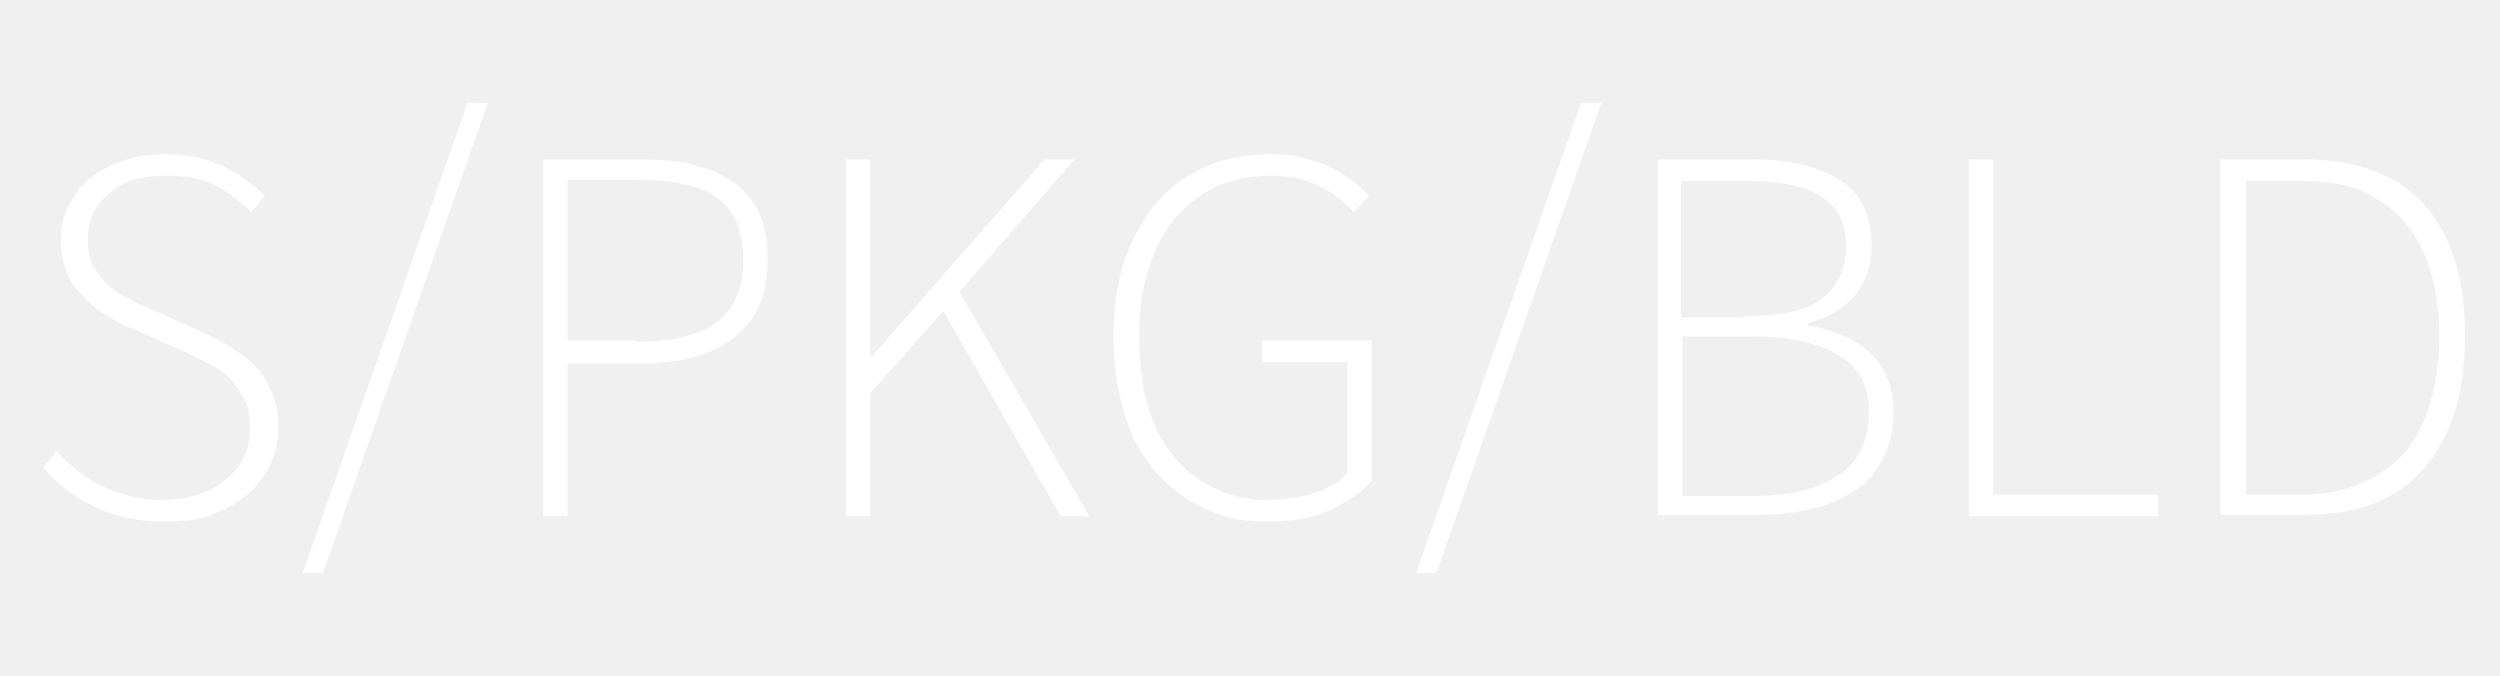
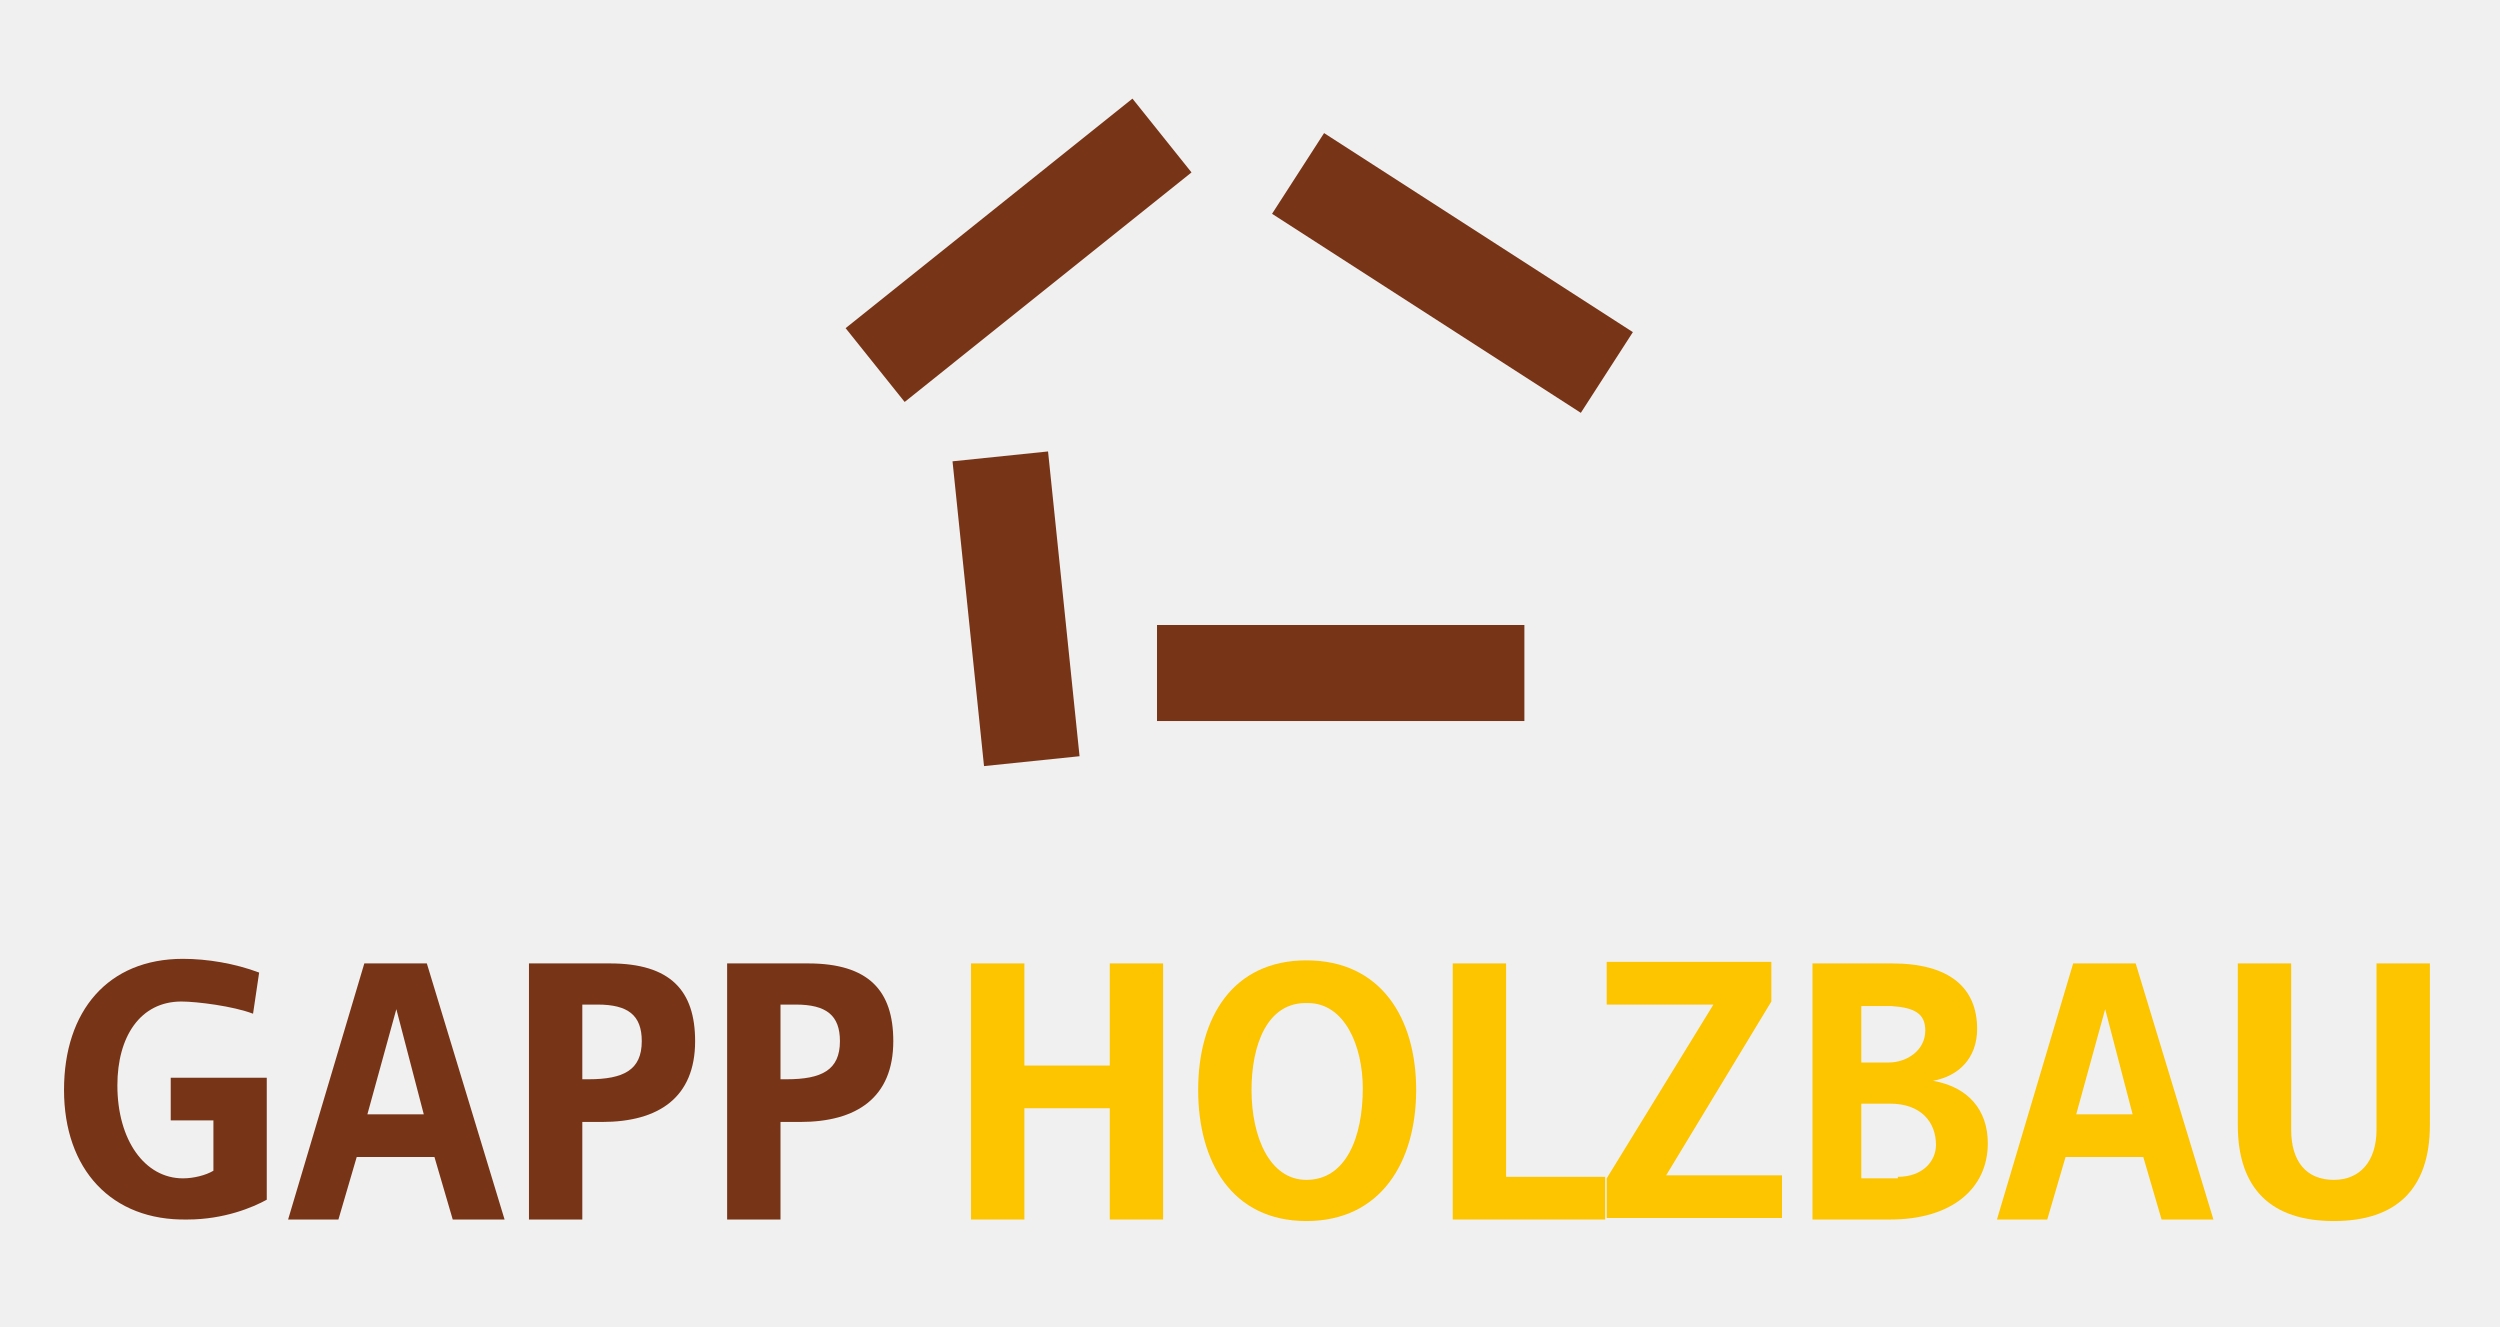
- <svg xmlns="http://www.w3.org/2000/svg" viewBox="0 0 185 50">
-   <path fill="#FFF" d="M4.2 33.4c1 1.1 2.1 2 3.4 2.6 1.3.6 2.8 1 4.3 1 2 0 3.6-.5 4.8-1.5 1.2-1 1.8-2.2 1.8-3.8 0-.8-.1-1.5-.4-2.1-.3-.6-.6-1-1-1.5-.4-.4-.9-.8-1.5-1.1l-1.8-.9-4-1.8c-.6-.2-1.2-.5-1.8-.9-.6-.3-1.2-.8-1.7-1.3S5.3 21 5 20.3s-.5-1.6-.5-2.5c0-1 .2-1.8.6-2.6.4-.8.9-1.5 1.6-2 .7-.6 1.5-1 2.4-1.3.9-.3 2-.5 3.1-.5 1.6 0 3 .3 4.3.9 1.2.6 2.3 1.4 3.1 2.2l-1 1.2c-.8-.8-1.7-1.5-2.7-2-1-.5-2.2-.7-3.6-.7-1.8 0-3.2.4-4.2 1.3-1.1.9-1.6 2-1.6 3.4 0 .8.1 1.4.4 2 .3.5.7 1 1.1 1.4.5.4.9.7 1.5 1 .5.3 1 .5 1.5.7l4 1.8c.7.3 1.5.7 2.1 1.1s1.3.9 1.8 1.4c.5.5.9 1.2 1.2 1.9.3.7.5 1.6.5 2.6s-.2 2-.6 2.8-1 1.6-1.7 2.2c-.7.6-1.6 1.1-2.7 1.5-1 .4-2.2.5-3.5.5-1.9 0-3.6-.4-5.1-1.1-1.5-.7-2.8-1.7-3.8-2.9l1-1.2zM34.6 7.6h1.5L23.9 42.4h-1.5L34.6 7.6zm5.6 4.2h7.2c1.5 0 2.8.1 3.9.4 1.2.3 2.1.7 3 1.3.8.6 1.4 1.3 1.9 2.3.4.9.6 2.1.6 3.4 0 2.6-.8 4.5-2.5 5.8-1.7 1.3-4 1.9-6.9 1.9H42v11.3h-1.8V11.8zM47 25.3c2.7 0 4.7-.5 6-1.4 1.3-1 2-2.5 2-4.7 0-1.1-.2-2-.5-2.8-.3-.7-.8-1.3-1.5-1.8s-1.5-.8-2.5-1c-1-.2-2.2-.3-3.5-.3h-5v11.9h5zm15.6-13.5h1.8v14.6h.1l12.8-14.6h2.2L71 21.6l9.6 16.6h-2.1L69.8 23l-5.4 6.1v9.1h-1.8V11.8zm19.8 13.1c0-2.1.3-4 .8-5.6.6-1.7 1.4-3.1 2.4-4.3 1-1.2 2.3-2.1 3.7-2.7 1.4-.6 3-.9 4.8-.9.9 0 1.7.1 2.4.3.7.2 1.4.4 2 .7.6.3 1.1.6 1.6 1s.9.7 1.2 1.1l-1.1 1.2c-.7-.7-1.5-1.4-2.5-1.9s-2.1-.8-3.6-.8-2.9.3-4.1.8c-1.2.6-2.2 1.4-3.1 2.4-.8 1-1.5 2.3-1.9 3.7-.5 1.5-.7 3.1-.7 5 0 1.8.2 3.5.6 5 .4 1.5 1 2.7 1.9 3.8.8 1 1.8 1.8 3 2.4 1.2.6 2.5.9 4 .9 1.2 0 2.3-.2 3.4-.5s1.9-.8 2.5-1.5v-8.2h-6.3v-1.6h8.1v10.4c-.8.9-1.9 1.6-3.2 2.2-1.3.6-2.9.8-4.6.8-1.7 0-3.2-.3-4.6-1-1.4-.6-2.6-1.6-3.6-2.7-1-1.2-1.8-2.6-2.3-4.3-.5-1.7-.8-3.6-.8-5.7zM117 7.6h1.5l-12.2 34.8h-1.5L117 7.6zm5.6 4.2h7.1c2.7 0 4.8.5 6.4 1.5 1.6 1 2.4 2.6 2.4 4.9 0 1.4-.4 2.6-1.2 3.6-.8 1-2 1.7-3.5 2.1v.2c1.9.3 3.5 1 4.6 2 1.1 1.1 1.7 2.5 1.7 4.3 0 1.3-.2 2.4-.7 3.4-.5 1-1.1 1.8-2 2.4-.9.6-1.9 1.1-3.1 1.4-1.2.3-2.5.5-4 .5h-7.6V11.8zm6.4 11.6c2.7 0 4.7-.4 5.8-1.3 1.2-.9 1.8-2.2 1.8-3.9 0-1.7-.6-2.9-1.9-3.7-1.3-.8-3.1-1.1-5.5-1.1h-4.8v10.1h4.6zm.8 13.3c2.6 0 4.7-.5 6.2-1.5s2.3-2.5 2.3-4.7c0-1.9-.7-3.3-2.2-4.2-1.5-.9-3.6-1.4-6.3-1.4h-5.3v11.8h5.3zm15.9-24.9h1.8v24.8h12.2v1.6h-14V11.8zm18.7 0h6.1c2 0 3.8.3 5.3.9 1.5.6 2.8 1.5 3.7 2.6 1 1.1 1.7 2.5 2.2 4.1.5 1.6.7 3.4.7 5.4s-.2 3.8-.7 5.5c-.5 1.6-1.2 3-2.2 4.2-1 1.2-2.2 2.1-3.7 2.7-1.5.6-3.3.9-5.3.9h-6.2V11.8zm5.9 24.8c1.8 0 3.3-.3 4.6-.9 1.3-.6 2.4-1.4 3.2-2.4s1.4-2.3 1.8-3.7c.4-1.4.6-3 .6-4.7 0-1.7-.2-3.3-.6-4.7-.4-1.4-1-2.6-1.8-3.6s-1.9-1.8-3.2-2.4c-1.3-.6-2.8-.8-4.6-.8h-4.1v23.2h4.1z" />
+ <svg xmlns="http://www.w3.org/2000/svg" width="100%" height="100%" viewBox="0 0 164 87" version="1.1" xml:space="preserve" style="fill-rule:evenodd;clip-rule:evenodd;stroke-linejoin:round;stroke-miterlimit:2;">
+   <g transform="matrix(1,0,0,1,-334,-251)">
+     <g>
+       <g transform="matrix(0.9947,-0.1028,0.1028,0.9947,-27.7844,42.7143)">
+         <rect x="397.5" y="280.9" width="6.3" height="20.1" style="fill:rgb(119,52,22);" />
+       </g>
+       <rect x="409.9" y="292" width="24.1" height="6.3" style="fill:rgb(119,52,22);" />
+       <g transform="matrix(0.7808,-0.6248,0.6248,0.7808,-79.2379,309.084)">
+         <rect x="388.8" y="264.3" width="24.1" height="6.2" style="fill:rgb(119,52,22);" />
+       </g>
+       <g transform="matrix(0.5418,-0.8405,0.8405,0.5418,-29.393,484.058)">
+         <rect x="426.2" y="256.9" width="6.3" height="24.1" style="fill:rgb(119,52,22);" />
+       </g>
+       <path d="M338.2,322.5C338.2,317.3 341.1,313.9 346,313.9C347.6,313.9 349.4,314.2 351,314.8L350.6,317.5C349.3,317 346.9,316.7 345.9,316.7C343.2,316.7 341.7,319 341.7,322.2C341.7,325.8 343.5,328.3 346,328.3C346.7,328.3 347.5,328.1 348,327.8L348,324.5L345.2,324.5L345.2,321.7L351.5,321.7L351.5,329.7C350.6,330.2 348.7,331 346.3,331C341.3,331.1 338.2,327.7 338.2,322.5Z" style="fill:rgb(119,52,22);fill-rule:nonzero;" />
+       <path d="M363.7,331L362.5,326.9L357.4,326.9L356.2,331L352.9,331L357.9,314.2L362,314.2L367.1,331L363.7,331ZM360,317.2L358.1,324.1L361.8,324.1L360,317.2Z" style="fill:rgb(119,52,22);fill-rule:nonzero;" />
+       <path d="M372.2,324.5L372.2,331L368.7,331L368.7,314.2L374,314.2C378,314.2 379.6,316 379.6,319.3C379.6,323 377.2,324.6 373.5,324.6L372.2,324.6L372.2,324.5ZM374.1,316.9L372.2,316.9L372.2,321.8L372.6,321.8C374.9,321.8 376.1,321.2 376.1,319.3C376.1,317.6 375.2,316.9 373.2,316.9L374.1,316.9Z" style="fill:rgb(119,52,22);fill-rule:nonzero;" />
+       <path d="M385.2,324.5L385.2,331L381.7,331L381.7,314.2L387,314.2C391,314.2 392.6,316 392.6,319.3C392.6,323 390.2,324.6 386.5,324.6L385.2,324.6L385.2,324.5ZM387.1,316.9L385.2,316.9L385.2,321.8L385.6,321.8C387.9,321.8 389.1,321.2 389.1,319.3C389.1,317.6 388.2,316.9 386.2,316.9L387.1,316.9Z" style="fill:rgb(119,52,22);fill-rule:nonzero;" />
+       <path d="M406.8,331L406.8,323.7L401.2,323.7L401.2,331L397.7,331L397.7,314.2L401.2,314.2L401.2,320.9L406.8,320.9L406.8,314.2L410.3,314.2L410.3,331L406.8,331Z" style="fill:rgb(253,196,0);fill-rule:nonzero;" />
+       <path d="M412.6,322.5C412.6,317.7 414.9,314 419.7,314C424.6,314 426.9,317.8 426.9,322.5C426.9,327.2 424.6,331.1 419.7,331.1C414.8,331.1 412.6,327.2 412.6,322.5ZM416.1,322.5C416.1,325.6 417.3,328.4 419.7,328.4C422.3,328.4 423.4,325.6 423.4,322.4C423.4,319.6 422.2,316.8 419.8,316.8C417.1,316.7 416.1,319.6 416.1,322.5Z" style="fill:rgb(253,196,0);fill-rule:nonzero;" />
+       <path d="M429.3,331L429.3,314.2L432.8,314.2L432.8,328.2L439.3,328.2L439.3,331L429.3,331Z" style="fill:rgb(253,196,0);fill-rule:nonzero;" />
+       <path d="M439.4,331L439.4,328.3L446.4,316.9L439.4,316.9L439.4,314.1L450.2,314.1L450.2,316.7L443.3,328.1L450.9,328.1L450.9,330.9L439.4,330.9L439.4,331Z" style="fill:rgb(253,196,0);fill-rule:nonzero;" />
+       <path d="M452.8,314.2L458.1,314.2C461.9,314.2 463.7,315.8 463.7,318.5C463.7,320.4 462.5,321.6 460.8,321.9C463.1,322.3 464.4,323.8 464.4,326C464.4,329 462,331 458,331L452.9,331L452.9,314.2L452.8,314.2ZM456.1,317L456.1,320.7L457.9,320.7C459.1,320.7 460.3,319.9 460.3,318.6C460.3,317.5 459.6,317.1 458.1,317L456.1,317ZM458.5,328.2C460.1,328.2 461,327.2 461,326.1C461,324.6 460,323.4 458,323.4L456.1,323.4L456.1,328.3L458.5,328.3L458.5,328.2Z" style="fill:rgb(253,196,0);fill-rule:nonzero;" />
+       <path d="M475.8,331L474.6,326.9L469.5,326.9L468.3,331L465,331L470,314.2L474.1,314.2L479.2,331L475.8,331ZM472.1,317.2L470.2,324.1L473.9,324.1L472.1,317.2Z" style="fill:rgb(253,196,0);fill-rule:nonzero;" />
+       <path d="M480.8,324.8L480.8,314.2L484.3,314.2L484.3,325.1C484.3,327.2 485.3,328.4 487.1,328.4C488.8,328.4 489.9,327.2 489.9,325.1L489.9,314.2L493.4,314.2L493.4,324.8C493.4,329 491.2,331.1 487.1,331.1C483,331.1 480.8,329 480.8,324.8Z" style="fill:rgb(253,196,0);fill-rule:nonzero;" />
+     </g>
+   </g>
</svg>
